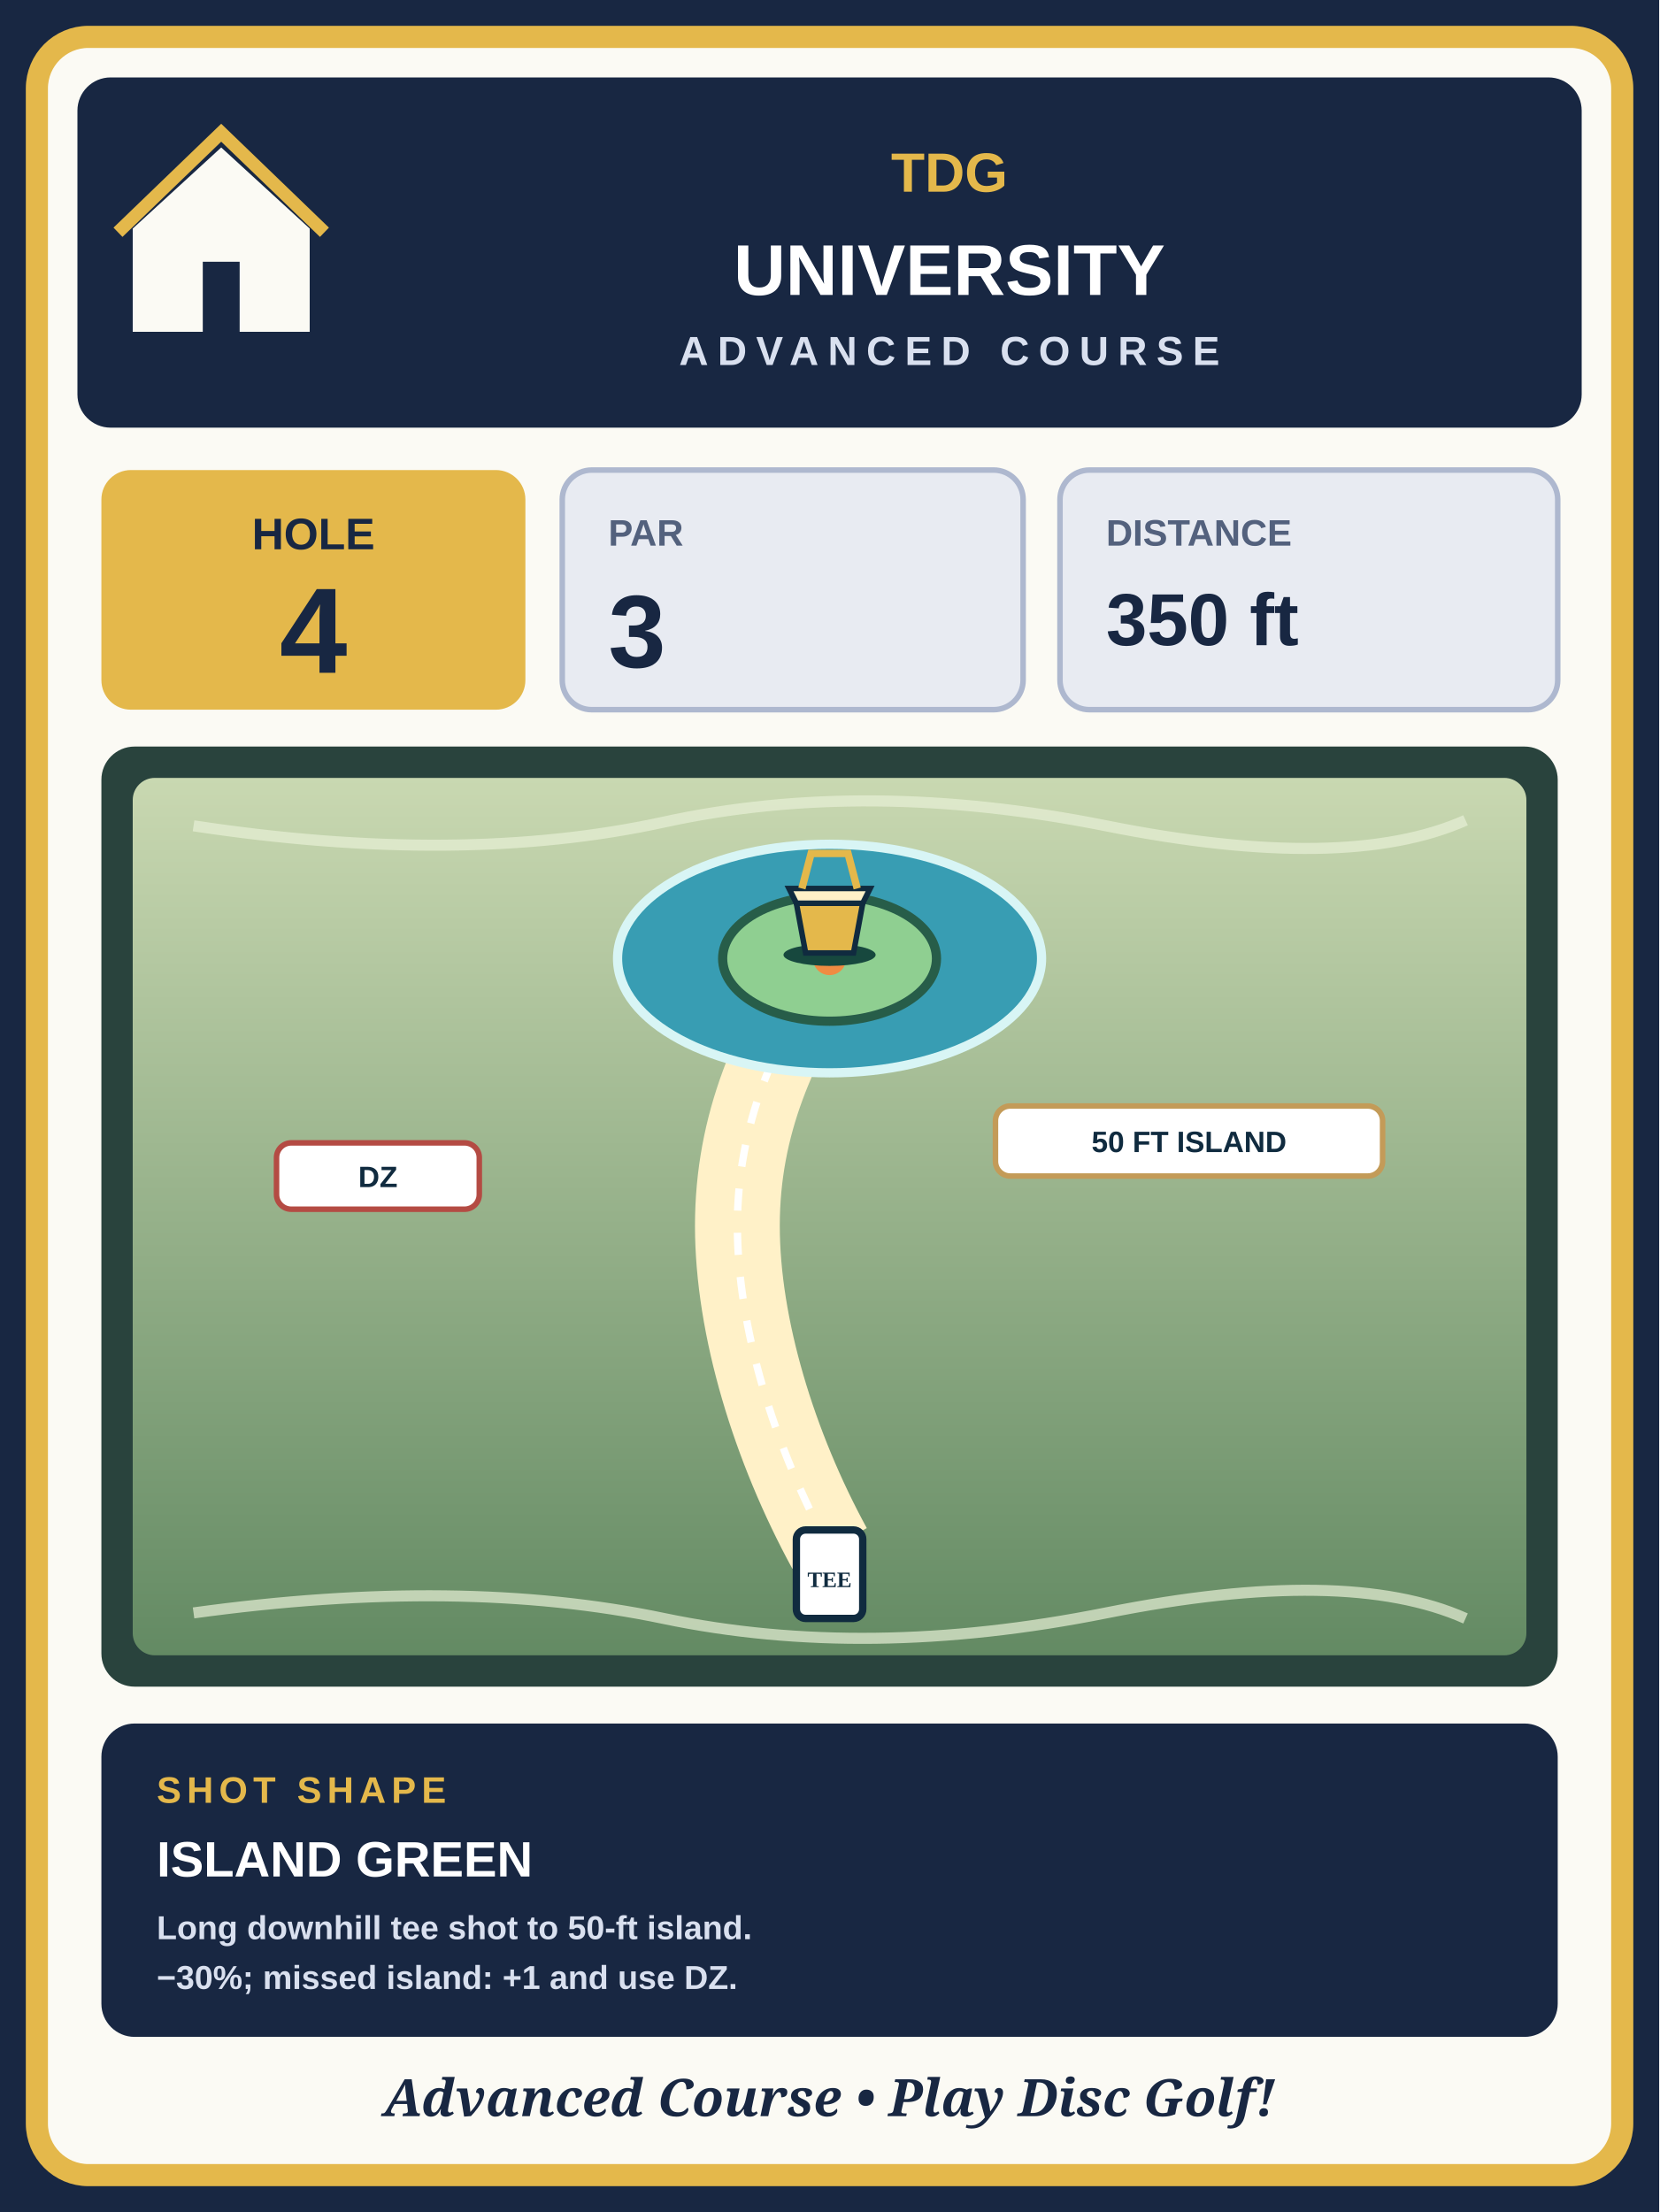
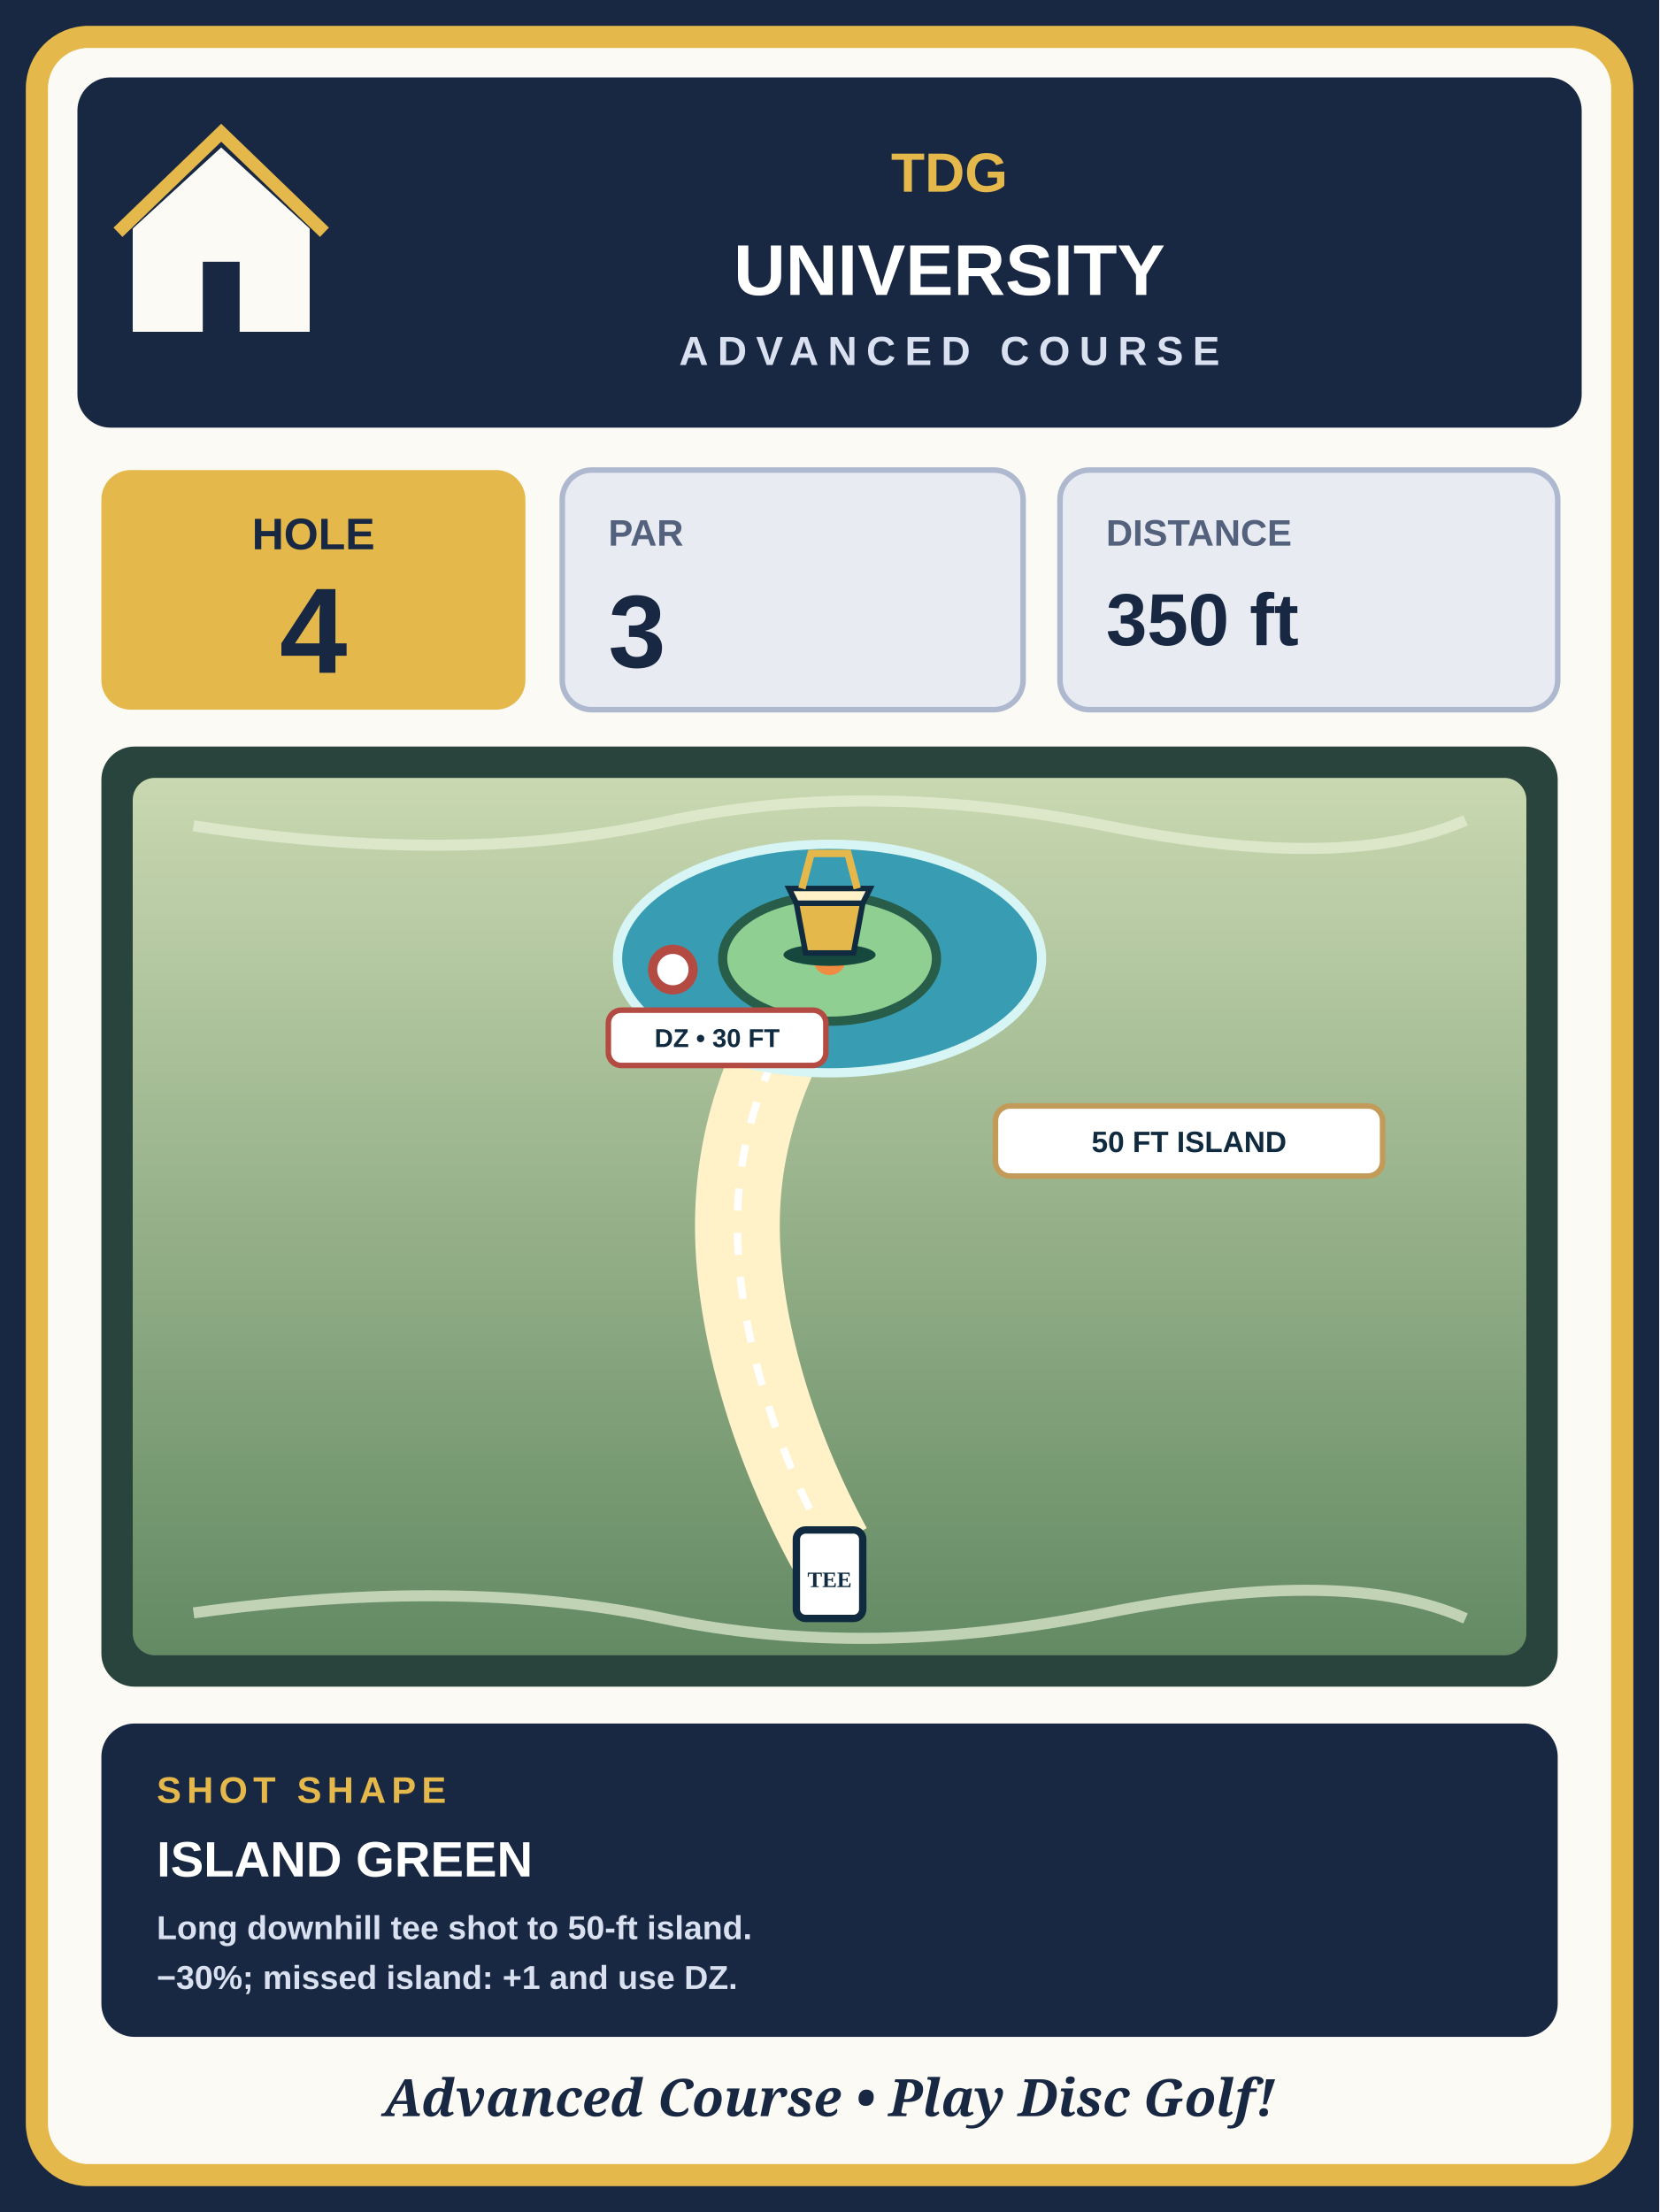
<svg xmlns="http://www.w3.org/2000/svg" viewBox="0 0 900 1200">
  <defs>
    <linearGradient id="turf" x2="0" y2="1">
      <stop stop-color="#c9d8b1" />
      <stop offset="1" stop-color="#638a63" />
    </linearGradient>
  </defs>
  <style>.label{font-family:Arial,sans-serif;font-size:16px;font-weight:900;fill:#102b3f}.small{font-family:Arial,sans-serif;font-size:13px;font-weight:800;fill:#102b3f}</style>
  <rect width="900" height="1200" fill="#182742" />
  <rect x="20" y="20" width="860" height="1160" rx="28" fill="#fbfaf4" stroke="#e4b84b" stroke-width="12" />
  <rect x="42" y="42" width="816" height="190" rx="18" fill="#182742" />
  <g transform="translate(72 72)">
    <path d="M0 52 L48 8 L96 52 V108 H0Z" fill="#fbfaf4" />
    <rect x="38" y="70" width="20" height="38" fill="#182742" />
    <path d="M-8 54 L48 0 L104 54" fill="none" stroke="#e4b84b" stroke-width="7" />
  </g>
  <text x="515" y="104" text-anchor="middle" font-family="Arial" font-size="30" font-weight="900" fill="#e4b84b">TDG</text>
  <text x="515" y="160" text-anchor="middle" font-family="Arial" font-size="39" font-weight="900" fill="#fff">UNIVERSITY</text>
  <text x="515" y="198" text-anchor="middle" font-family="Arial" font-size="22" font-weight="800" letter-spacing="5" fill="#d9e0ef">ADVANCED COURSE</text>
  <rect x="55" y="255" width="230" height="130" rx="16" fill="#e4b84b" />
  <text x="170" y="298" text-anchor="middle" font-family="Arial" font-size="24" font-weight="900" fill="#182742">HOLE</text>
  <text x="170" y="365" text-anchor="middle" font-family="Arial" font-size="66" font-weight="900" fill="#182742">4</text>
  <rect x="305" y="255" width="250" height="130" rx="16" fill="#e8ebf2" stroke="#aeb8cf" stroke-width="3" />
  <text x="330" y="296" font-family="Arial" font-size="20" font-weight="800" fill="#53617d">PAR</text>
  <text x="330" y="362" font-family="Arial" font-size="56" font-weight="900" fill="#182742">3</text>
  <rect x="575" y="255" width="270" height="130" rx="16" fill="#e8ebf2" stroke="#aeb8cf" stroke-width="3" />
  <text x="600" y="296" font-family="Arial" font-size="20" font-weight="800" fill="#53617d">DISTANCE</text>
  <text x="600" y="350" font-family="Arial" font-size="40" font-weight="900" fill="#182742">350 ft</text>
  <rect x="55" y="405" width="790" height="510" rx="18" fill="#29433d" />
  <rect x="72" y="422" width="756" height="476" rx="12" fill="url(#turf)" />
  <path d="M105 448 Q250 470 360 446 T600 448 T795 445 M105 875 Q250 855 360 878 T600 875 T795 878" fill="none" stroke="#e7f0d5" stroke-width="6" opacity=".7" />
  <g>
    <path d="M450 840 C420 785 400 720 400 665 C400 610 420 565 450 520" stroke="#fff1c8" stroke-width="46" fill="none" />
    <path d="M450 840 C420 785 400 720 400 665 C400 610 420 565 450 520" stroke="#fff" stroke-width="4" stroke-dasharray="12 12" fill="none" />
    <ellipse cx="450" cy="520" rx="115" ry="62" fill="#389db3" stroke="#d8f5f5" stroke-width="5" />
    <ellipse cx="450" cy="520" rx="58" ry="34" fill="#8fcf91" stroke="#275d49" stroke-width="5" />
    <circle cx="450" cy="520" r="9" fill="#f08b42" />
    <rect x="540" y="600" width="210" height="38" rx="8" fill="#fff" stroke="#c39b58" stroke-width="3" />
    <text x="645" y="625" text-anchor="middle" class="label">50 FT ISLAND</text>
-     <rect x="150" y="620" width="110" height="36" rx="8" fill="#fff" stroke="#b44b43" stroke-width="3" />
-     <text x="205" y="644" text-anchor="middle" class="label">DZ</text>
+     <circle cx="365" cy="526" r="11" fill="#fff" stroke="#b44b43" stroke-width="5" />
+     <rect x="330" y="548" width="118" height="30" rx="7" fill="#fff" stroke="#b44b43" stroke-width="3" />
+     <text x="389" y="568" text-anchor="middle" font-family="Arial" font-size="14" font-weight="900" fill="#102b3f">DZ • 30 FT</text>
    <rect x="432" y="830" width="36" height="48" rx="5" fill="#fff" stroke="#102b3f" stroke-width="4" />
    <text x="450" y="861" text-anchor="middle" font-size="12" font-weight="900" fill="#102b3f">TEE</text>
    <g transform="translate(450 490)">
      <ellipse cx="0" cy="28" rx="25" ry="6" fill="#17483e" />
      <path d="M-18 0 H18 L13 27 H-13Z" fill="#e4b84b" stroke="#102b3f" stroke-width="3" />
      <path d="M-22 -8 H22 L18 0 H-18Z" fill="#fff1c8" stroke="#102b3f" stroke-width="3" />
      <path d="M-15 -8 L-10 -27 H10 L15 -8" fill="none" stroke="#e4b84b" stroke-width="4" />
    </g>
  </g>
  <rect x="55" y="935" width="790" height="170" rx="18" fill="#182742" />
  <text x="85" y="978" font-family="Arial" font-size="20" font-weight="900" letter-spacing="3" fill="#e4b84b">SHOT SHAPE</text>
  <text x="85" y="1018" font-family="Arial" font-size="27" font-weight="900" fill="#fff">ISLAND GREEN</text>
  <text x="85" y="1052" font-family="Arial" font-size="18" font-weight="800" fill="#d9e0ef">Long downhill tee shot to 50-ft island.</text>
  <text x="85" y="1079" font-family="Arial" font-size="18" font-weight="800" fill="#d9e0ef">−30%; missed island: +1 and use DZ.</text>
  <text x="450" y="1148" text-anchor="middle" font-family="Georgia,serif" font-size="28" font-weight="bold" font-style="italic" fill="#182742">Advanced Course • Play Disc Golf!</text>
</svg>
